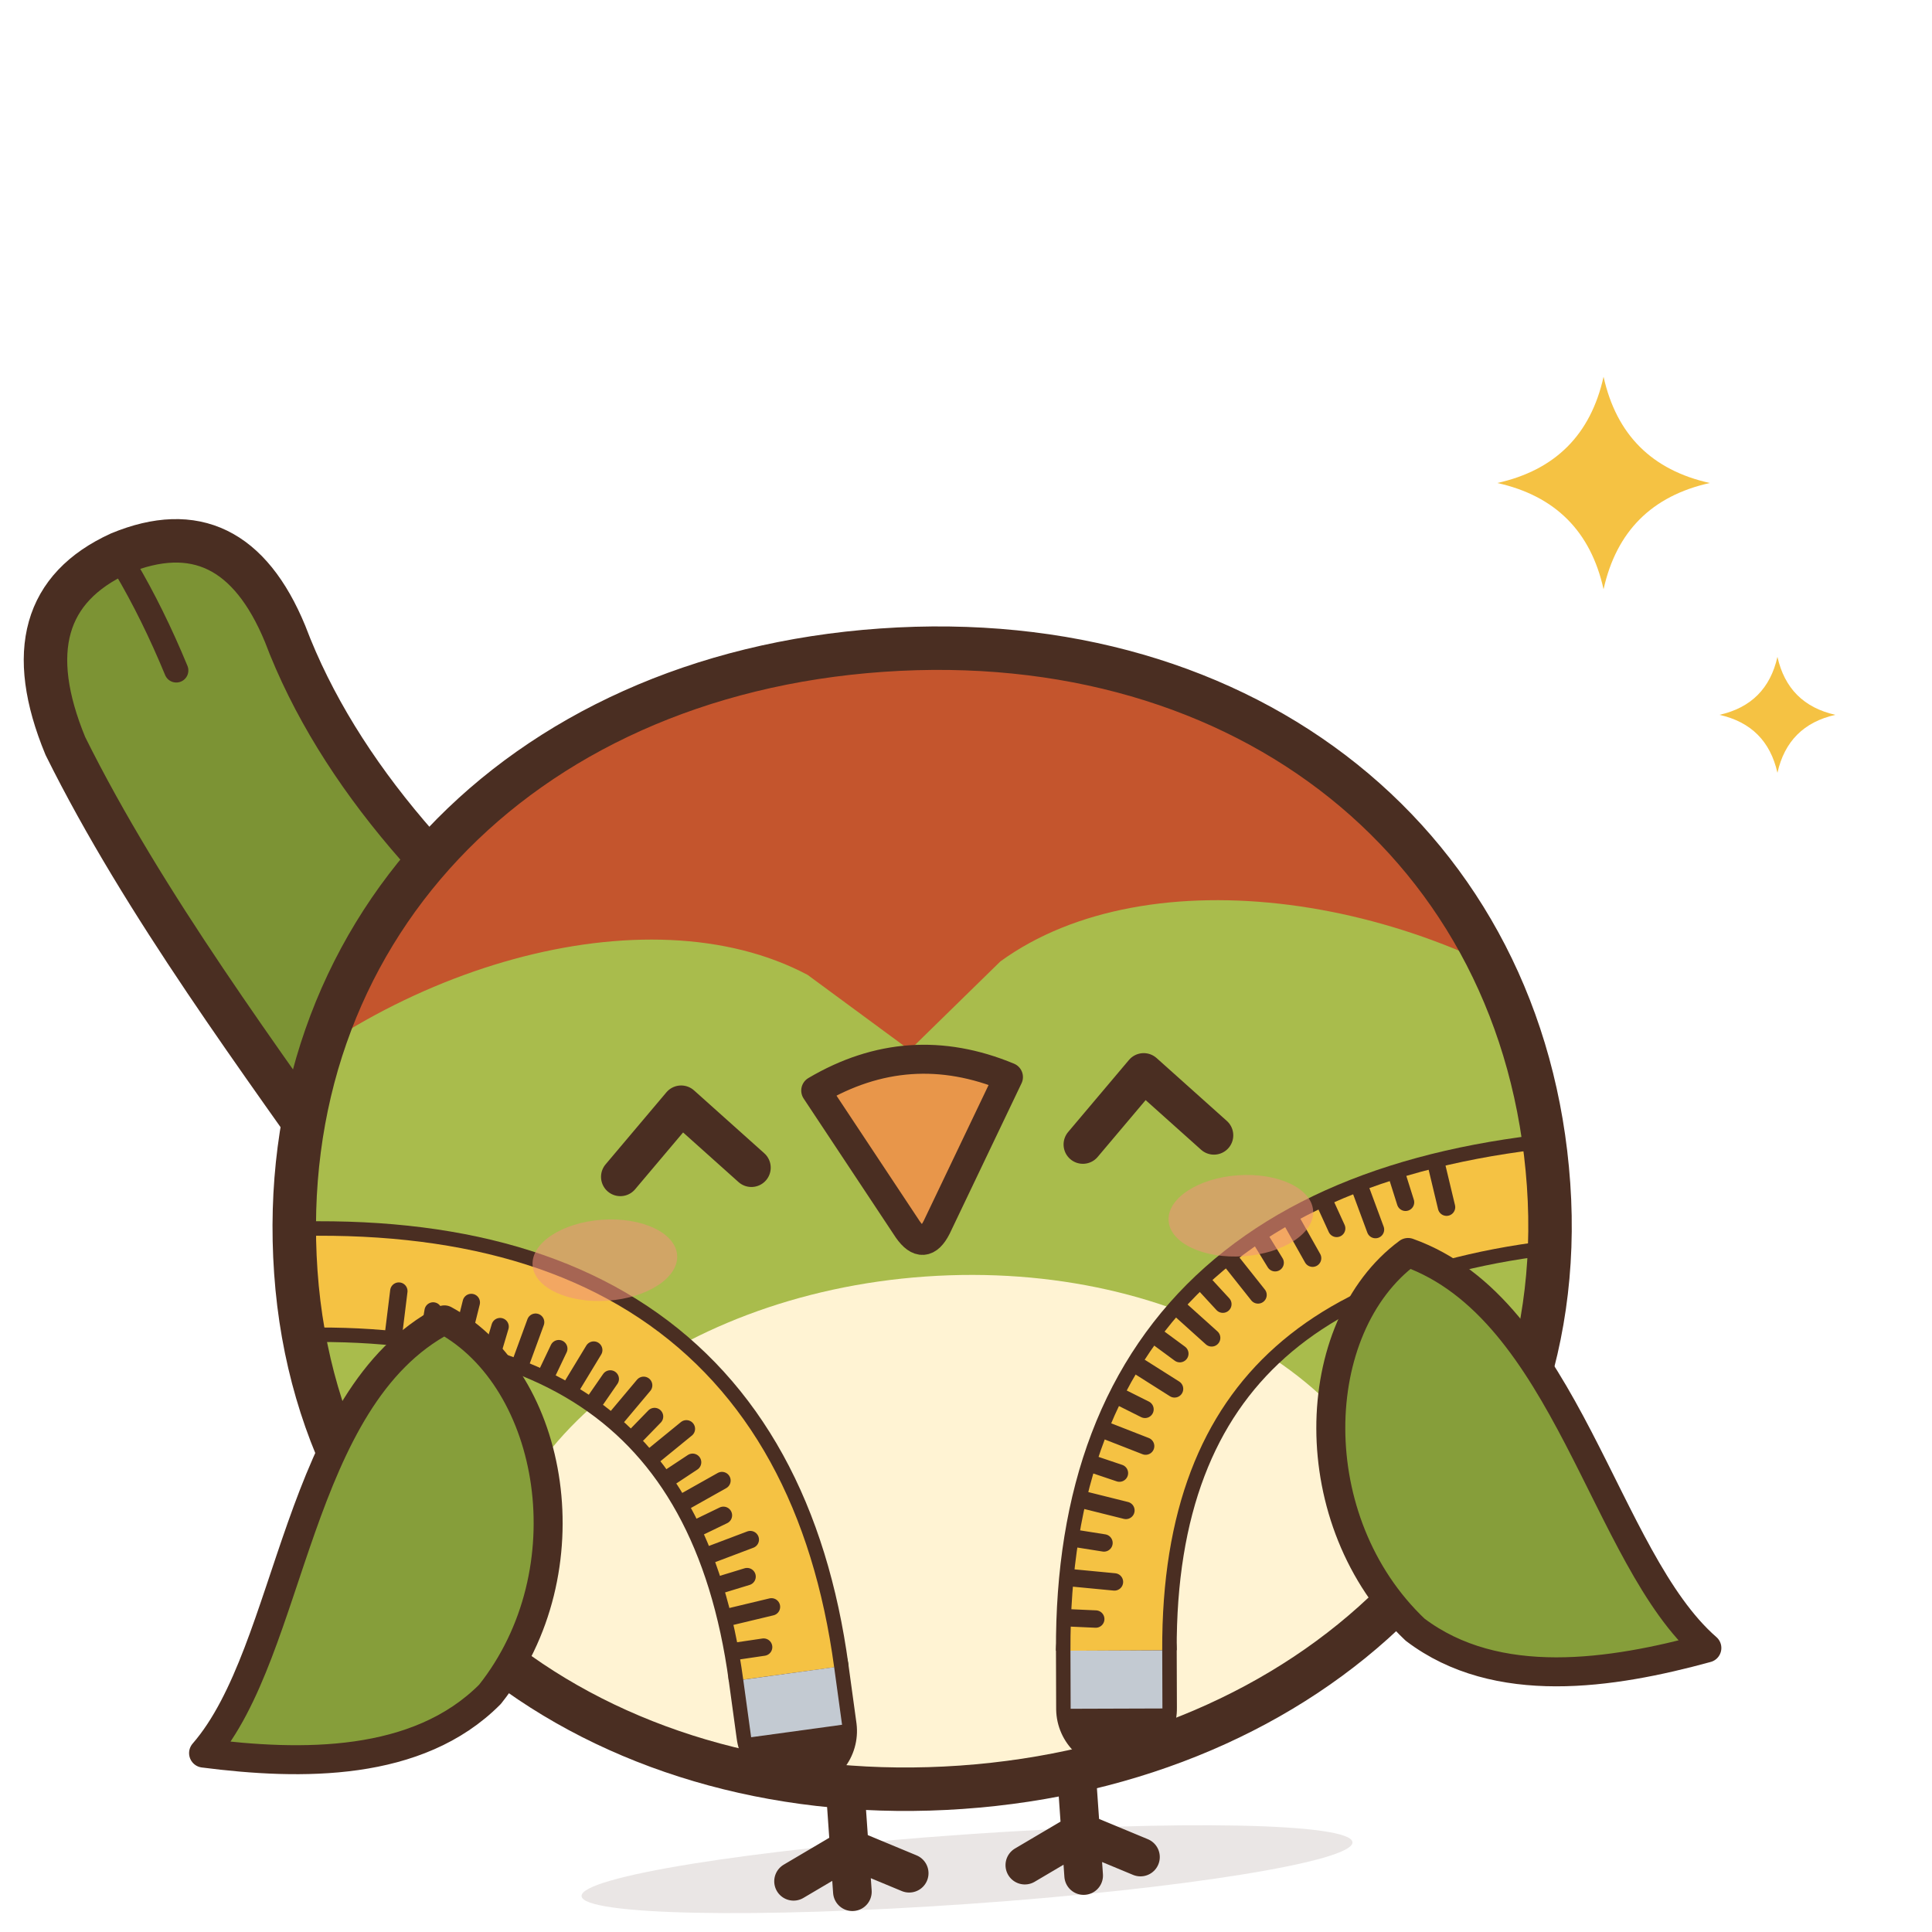
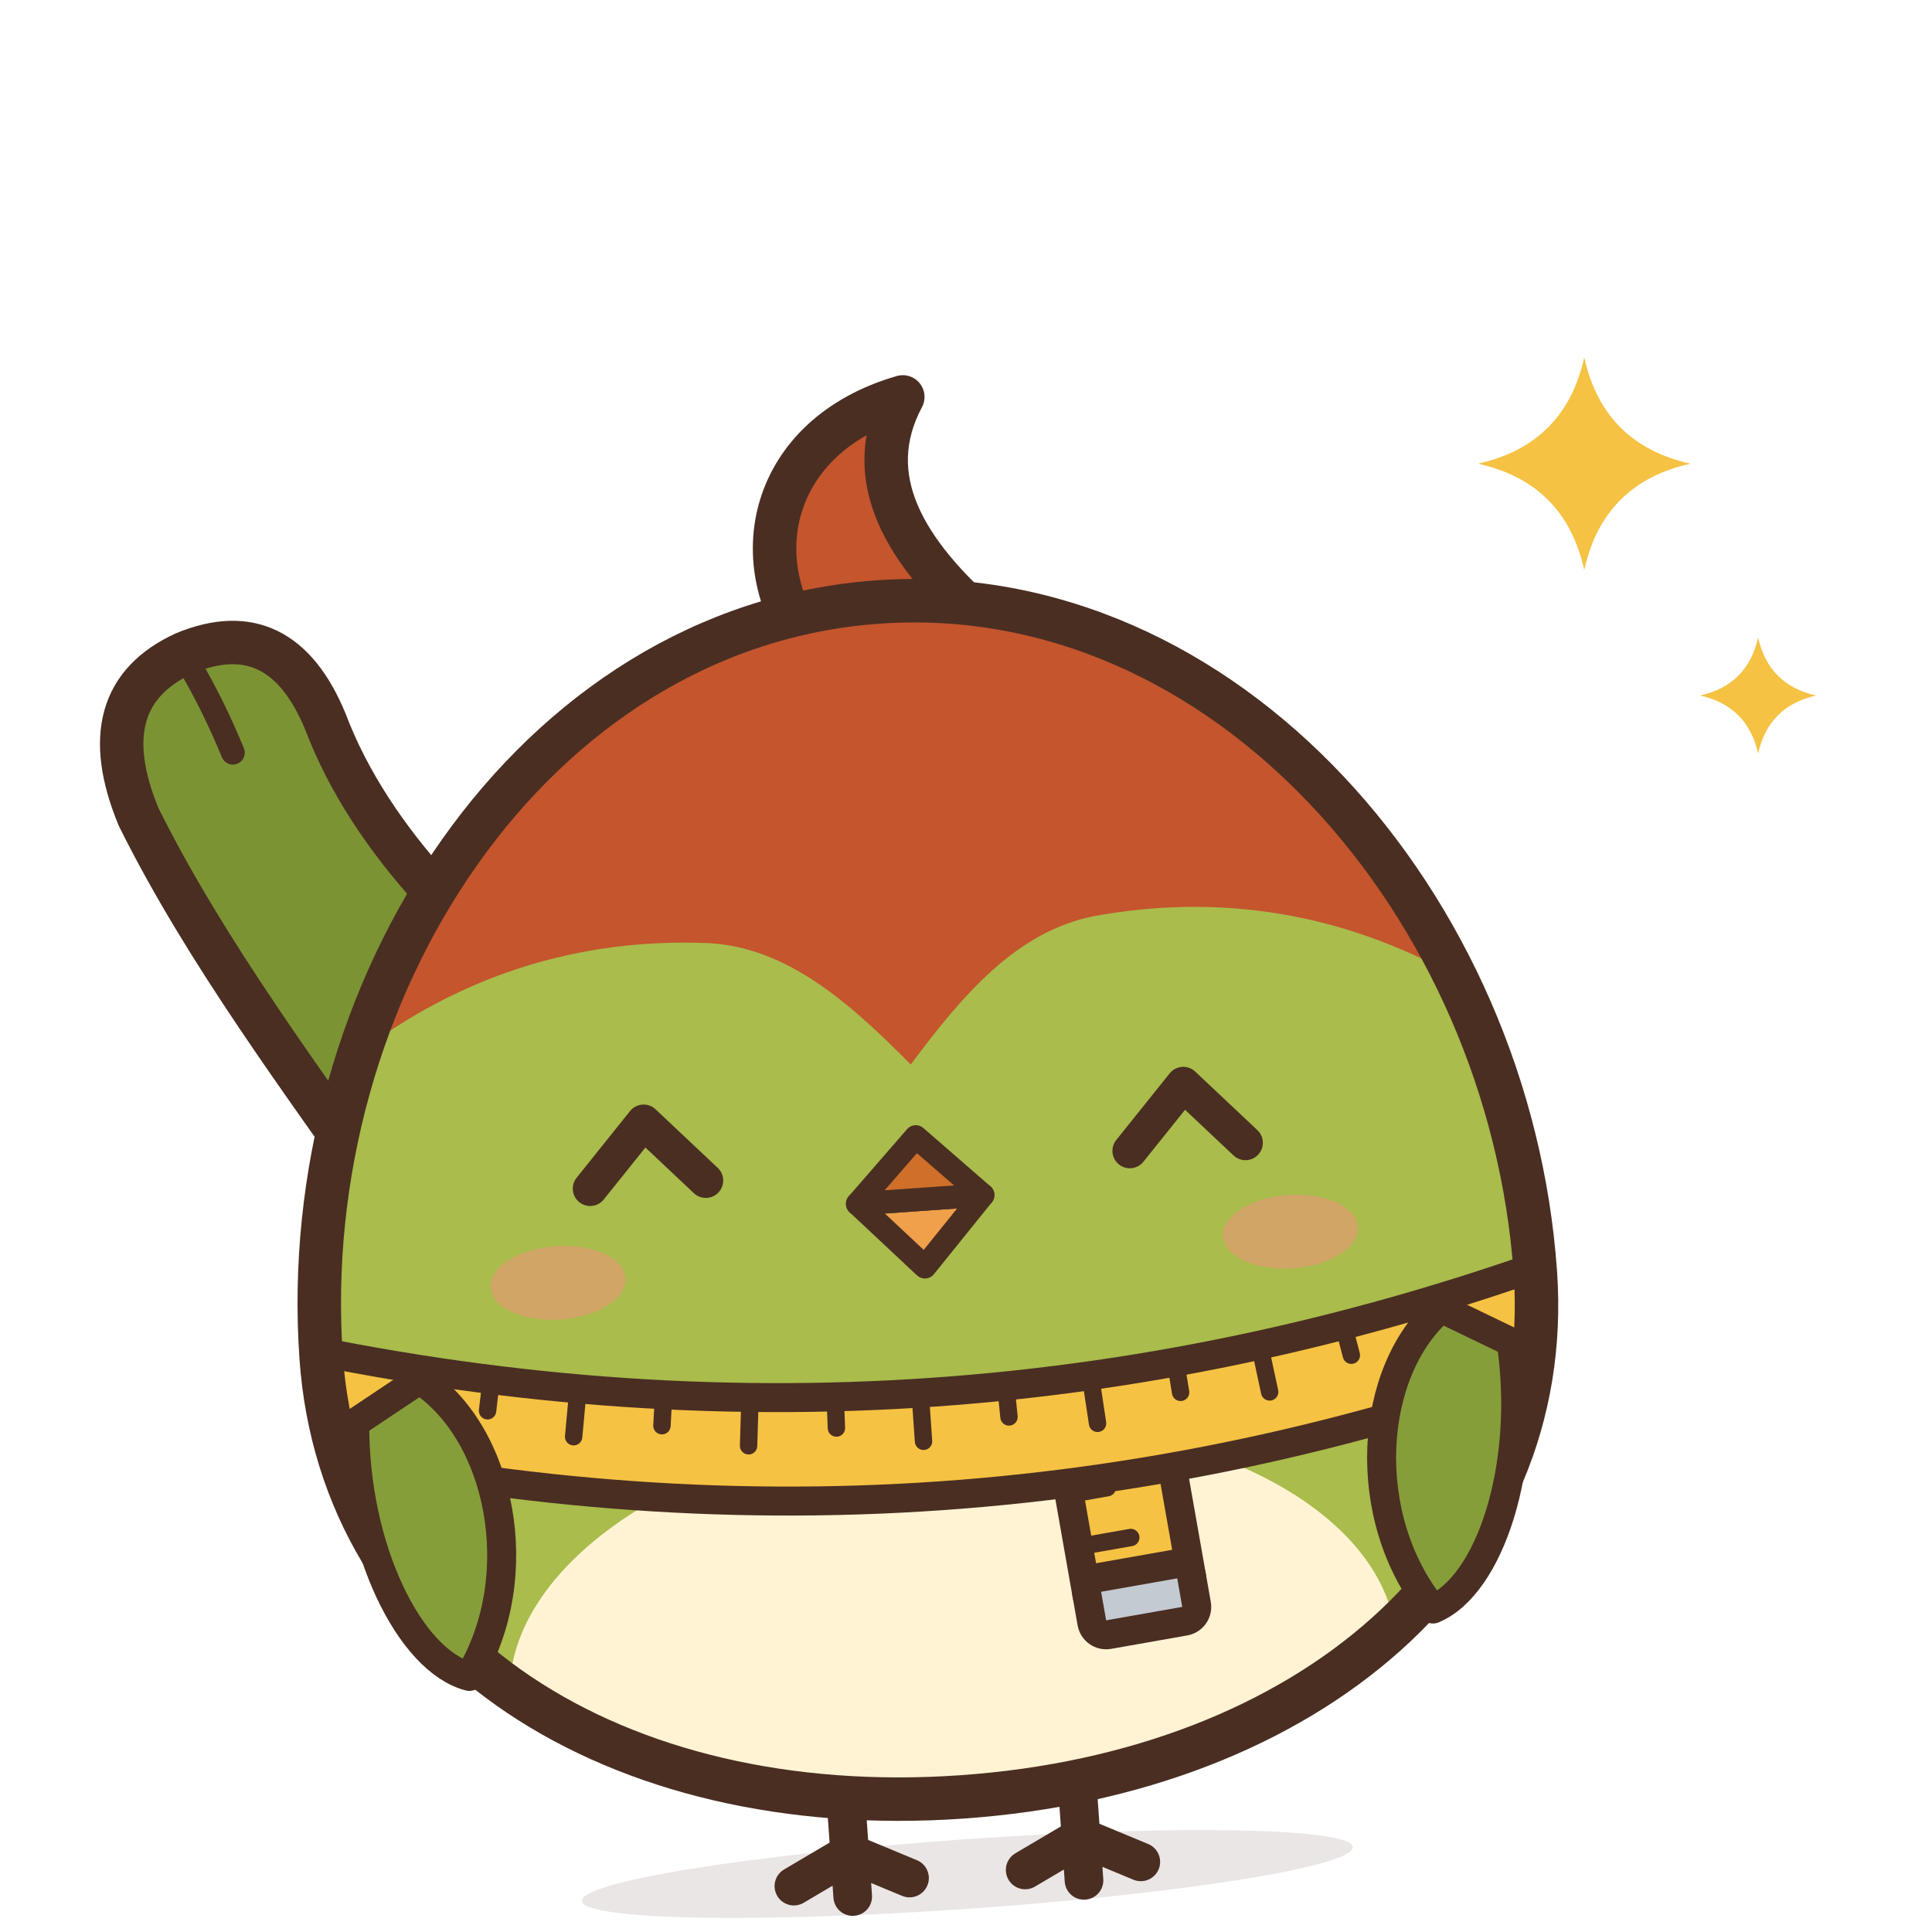
<svg xmlns="http://www.w3.org/2000/svg" viewBox="0 0 200 200" width="200" height="200" role="img" aria-labelledby="t d">
  <g transform="rotate(-4 100 192)">
    <defs>
-       <clipPath id="fitz-body">
-         <path d="M100 67 C 138 67, 165 92, 165 127 C 165 162, 136 185, 100 185 C 64 185, 35 162, 35 127 C 35 92, 62 67, 100 67 Z" />
-       </clipPath>
-       <clipPath id="fitz-body-tape">
-         <path d="M100 67 C 138 67, 165 92, 165 127 C 165 162, 136 185, 100 185 C 64 185, 35 162, 35 127 C 35 92, 62 67, 100 67 Z" />
-         <rect x="60" y="150" width="80" height="50" />
+       <clipPath id="fitz">
+         <path d="M100 62 C 136 62, 163 98, 163 136 C 163 166, 136 186, 100 186 C 64 186, 37 166, 37 136 C 37 98, 64 62, 100 62 Z" />
      </clipPath>
    </defs>
-     <ellipse class="shadow" cx="100" cy="193.5" rx="40" ry="3.6" fill="#4A2E22" opacity=".12" />
+     <ellipse class="shadow" cx="100" cy="194" rx="40" ry="3.6" fill="#4A2E22" opacity=".12" />
    <g class="bird">
      <g class="feet">
-         <path d="M88 181 L88 190.5 M82 193.5 L88 190.5 L94 193.5 M88 190.5 L88 195" stroke="#4A2E22" stroke-width="4" stroke-linecap="round" stroke-linejoin="round" fill="none" />
-         <path d="M112 181 L112 190.5 M106 193.5 L112 190.5 L118 193.5 M112 190.5 L112 195" stroke="#4A2E22" stroke-width="4" stroke-linecap="round" stroke-linejoin="round" fill="none" />
+         <path d="M88 183 L88 191 M82 194 L88 191 L94 194 M88 191 L88 195.5" stroke="#4A2E22" stroke-width="4" stroke-linecap="round" stroke-linejoin="round" fill="none" />
+         <path d="M112 183 L112 191 M106 194 L112 191 L118 194 M112 191 L112 195.5" stroke="#4A2E22" stroke-width="4" stroke-linecap="round" stroke-linejoin="round" fill="none" />
      </g>
      <g class="tail">
-         <path d="M68 102 L42 120 C 33 105, 22 88, 15 71 Q 10 56 22 51.5 Q 34 47.5 38.5 61 C 43 76, 54 90, 68 102 Z" fill="#7C9334" stroke="#4A2E22" stroke-width="4.5" stroke-linejoin="round" />
-         <path d="M22.5 53 Q 25 58 27 64" fill="none" stroke="#4A2E22" stroke-width="2.5" stroke-linecap="round" />
+         <g transform="translate(9.3 16.8) scale(.85)">
+           <path d="M70 104 L42 122 C 33 107, 22 90, 15 73 Q 10 58 22 53.5 Q 34 49.5 38.5 63 C 43 78, 55 92, 70 104 Z" fill="#7C9334" stroke="#4A2E22" stroke-width="5.29" stroke-linejoin="round" />
+           <path d="M22.5 55 Q 25 60 27 66" fill="none" stroke="#4A2E22" stroke-width="2.9" stroke-linecap="round" />
+         </g>
+       </g>
+       <g class="tuft">
+         <path d="M93 67 C 86 57, 90 44, 104 41 C 99 49, 103 57, 111 65 Z" fill="#C4552D" stroke="#4A2E22" stroke-width="4.5" stroke-linejoin="round" />
      </g>
      <g class="body">
-         <path d="M100 67 C 138 67, 165 92, 165 127 C 165 162, 136 185, 100 185 C 64 185, 35 162, 35 127 C 35 92, 62 67, 100 67 Z" fill="#A9BC4C" />
-         <g clip-path="url(#fitz-body)">
-           <path d="M28 112 C 46 96, 74 90, 90 100 L100 108.5 L110 100 C 126 90, 154 96, 172 112 L172 40 L28 40 Z" fill="#C4552D" />
-           <ellipse cx="100.0" cy="166" rx="48" ry="34" fill="#FFF3D3" />
+         <path d="M100 62 C 136 62, 163 98, 163 136 C 163 166, 136 186, 100 186 C 64 186, 37 166, 37 136 C 37 98, 64 62, 100 62 Z" fill="#A9BC4C" />
+         <g clip-path="url(#fitz)">
+           <path d="M28 118 C 44 100, 62 94, 80 96 C 88 97, 94 103, 100 110 C 106 103, 112 97, 120 96 C 138 94, 156 100, 172 118 L172 40 L28 40 Z" fill="#C4552D" />
+           <ellipse cx="100" cy="173" rx="46" ry="26" fill="#FFF3D3" />
        </g>
-         <g class="tape" clip-path="url(#fitz-body-tape)">
-           <path d="M26 128 Q80 126 83 172" fill="none" stroke="#4A2E22" stroke-width="12.5" />
-           <path d="M83 172 L83.4 178" fill="none" stroke="#4A2E22" stroke-width="12.5" stroke-linecap="round" />
-           <path d="M26 128 Q80 126 83 172" fill="none" stroke="#F5C243" stroke-width="9.5" />
-           <path d="M83 172 L83.4 178" fill="none" stroke="#C3CAD2" stroke-width="9.5" />
-           <path d="M44.7 133.8 L45.5 129.7 M48.3 134.5 L48.9 132 M51.6 135.4 L52.9 131.4 M54.8 136.5 L55.7 134.1 M57.7 137.7 L59.4 133.9 M60.3 139.1 L61.6 136.8 M62.8 140.6 L65.2 137.2 M65.1 142.3 L66.7 140.3 M67.2 144.2 L70.1 141.2 M69.1 146.2 L71 144.5 M70.8 148.4 L74.2 146 M72.3 150.8 L74.6 149.5 M73.7 153.4 L77.5 151.6 M74.9 156.2 L77.4 155.2 M76 159.1 L80 157.9 M76.8 162.3 L79.4 161.7 M77.5 165.7 L81.7 165 M78 169.3 L80.6 169.1" stroke="#4A2E22" stroke-width="1.8" stroke-linecap="round" />
-           <path d="M174 128 Q120 126 117 172" fill="none" stroke="#4A2E22" stroke-width="12.5" />
-           <path d="M117 172 L116.6 178" fill="none" stroke="#4A2E22" stroke-width="12.5" stroke-linecap="round" />
-           <path d="M174 128 Q120 126 117 172" fill="none" stroke="#F5C243" stroke-width="9.5" />
-           <path d="M117 172 L116.6 178" fill="none" stroke="#C3CAD2" stroke-width="9.5" />
-           <path d="M153.6 124.4 L154.3 128.6 M149.5 125.3 L150.1 127.8 M145.6 126.3 L146.8 130.4 M141.9 127.6 L142.8 130 M138.3 129.1 L140.1 132.9 M135 130.8 L136.2 133.1 M131.8 132.8 L134.2 136.3 M128.9 135 L130.5 137 M126.2 137.4 L129.1 140.4 M123.7 140.1 L125.7 141.8 M121.5 142.9 L124.9 145.4 M119.5 146 L121.7 147.3 M117.7 149.3 L121.5 151.1 M116.2 152.7 L118.6 153.7 M115 156.3 L119 157.6 M113.9 160.2 L116.5 160.8 M113.1 164.2 L117.3 164.9 M112.5 168.3 L115.1 168.6" stroke="#4A2E22" stroke-width="1.8" stroke-linecap="round" />
+         <g transform="translate(118 148) rotate(-6)">
+           <rect x="-5.5" y="0" width="11" height="19" rx="1.5" fill="#F5C243" stroke="#4A2E22" stroke-width="3" />
+           <path d="M-5.5 7 L-1.5 7 M-5.5 12.5 L0 12.5" stroke="#4A2E22" stroke-width="1.8" stroke-linecap="round" />
+           <rect x="-5.5" y="16" width="11" height="6" rx="1.5" fill="#C3CAD2" stroke="#4A2E22" stroke-width="3" />
        </g>
-         <path d="M100 67 C 138 67, 165 92, 165 127 C 165 162, 136 185, 100 185 C 64 185, 35 162, 35 127 C 35 92, 62 67, 100 67 Z" fill="none" stroke="#4A2E22" stroke-width="4.5" />
+         <g class="band" clip-path="url(#fitz)">
+           <path d="M32 134 Q100 154 168 134 L168 144.5 Q100 165 32 144.5 Z" fill="#F5C243" />
+           <path d="M45.6 137.6 L44.5 142.5 M54.4 139.5 L53.8 142.7 M63.3 141.1 L62.5 146 M72.1 142.3 L71.7 145.5 M81 143.2 L80.5 148.2 M89.8 143.8 L89.7 147 M98.6 144 L98.6 149 M107.5 143.9 L107.6 147.1 M116.3 143.4 L116.7 148.4 M125.2 142.6 L125.5 145.8 M134 141.5 L134.7 146.4 M142.8 140 L143.4 143.2 M151.7 138.2 L152.8 143.1" stroke="#4A2E22" stroke-width="1.8" stroke-linecap="round" />
+           <path d="M32 134 Q100 154 168 134" fill="none" stroke="#4A2E22" stroke-width="3" />
+           <path d="M32 144.5 Q100 165 168 144.5" fill="none" stroke="#4A2E22" stroke-width="3" />
+         </g>
+         <path d="M100 62 C 136 62, 163 98, 163 136 C 163 166, 136 186, 100 186 C 64 186, 37 166, 37 136 C 37 98, 64 62, 100 62 Z" fill="none" stroke="#4A2E22" stroke-width="4.5" />
        <g class="wing l">
-           <path d="M50 133 C 61 140, 63 160, 52 172 C 44 179, 32 178, 22 176 C 32 166, 34 140, 50 133 Z" fill="#869E3A" stroke="#4A2E22" stroke-width="3" stroke-linejoin="round" />
+           <path d="M47 139 C 55 145, 57 160, 50 170 C 44 168, 39 156, 40 143 Z" fill="#869E3A" stroke="#4A2E22" stroke-width="3" stroke-linejoin="round" />
        </g>
        <g class="wing r">
-           <path d="M150 133 C 139 140, 137 160, 148 172 C 156 179, 168 178, 178 176 C 168 166, 166 140, 150 133 Z" fill="#869E3A" stroke="#4A2E22" stroke-width="3" stroke-linejoin="round" />
+           <path d="M153 139 C 145 145, 143 160, 150 170 C 156 168, 161 156, 160 143 Z" fill="#869E3A" stroke="#4A2E22" stroke-width="3" stroke-linejoin="round" />
        </g>
        <g class="blush" fill="#F2917C" opacity=".55">
-           <ellipse cx="67" cy="128" rx="7.5" ry="4.2" />
-           <ellipse cx="133" cy="128" rx="7.5" ry="4.2" />
+           <ellipse cx="62" cy="130" rx="7" ry="3.8" />
+           <ellipse cx="138" cy="130" rx="7" ry="3.8" />
        </g>
        <g class="pupils">
          <g class="eye">
-             <path d="M69.2 119.5 L76 112.5 L82.8 119.5" fill="none" stroke="#4A2E22" stroke-width="4" stroke-linecap="round" stroke-linejoin="round" />
+             <path d="M66 120.5 L72 114 L78 120.5" fill="none" stroke="#4A2E22" stroke-width="3.6" stroke-linecap="round" stroke-linejoin="round" />
          </g>
          <g class="eye">
-             <path d="M117.2 119.5 L124 112.5 L130.8 119.5" fill="none" stroke="#4A2E22" stroke-width="4" stroke-linecap="round" stroke-linejoin="round" />
+             <path d="M122 120.5 L128 114 L134 120.5" fill="none" stroke="#4A2E22" stroke-width="3.6" stroke-linecap="round" stroke-linejoin="round" />
          </g>
        </g>
        <g class="beak">
-           <path d="M90 112 Q100 107 110 112 L101.5 127 Q100 129.5 98.5 127 Z" fill="#E8964A" stroke="#4A2E22" stroke-width="3" stroke-linejoin="round" />
+           <path d="M93.5 124 L106.5 124 L100 131 Z" fill="#F0A04B" stroke="#4A2E22" stroke-width="2.4" stroke-linejoin="round" />
+           <path d="M93.5 124 L100 117.5 L106.5 124 Z" fill="#CF6F2A" stroke="#4A2E22" stroke-width="2.4" stroke-linejoin="round" />
        </g>
      </g>
    </g>
  </g>
-   <path class="star" d="M166 39 Q168 48 177 50 Q168 52 166 61 Q164 52 155 50 Q164 48 166 39 Z" fill="#F5C243" />
-   <path class="star" d="M184 68 Q185.1 72.9 190 74 Q185.1 75.1 184 80 Q182.9 75.1 178 74 Q182.9 72.9 184 68 Z" fill="#F5C243" />
+   <path class="star" d="M164 37 Q166 46 175 48 Q166 50 164 59 Q162 50 153 48 Q162 46 164 37 Z" fill="#F5C243" />
+   <path class="star" d="M182 66 Q183.1 70.9 188 72 Q183.1 73.1 182 78 Q180.9 73.1 176 72 Q180.9 70.9 182 66 Z" fill="#F5C243" />
</svg>
